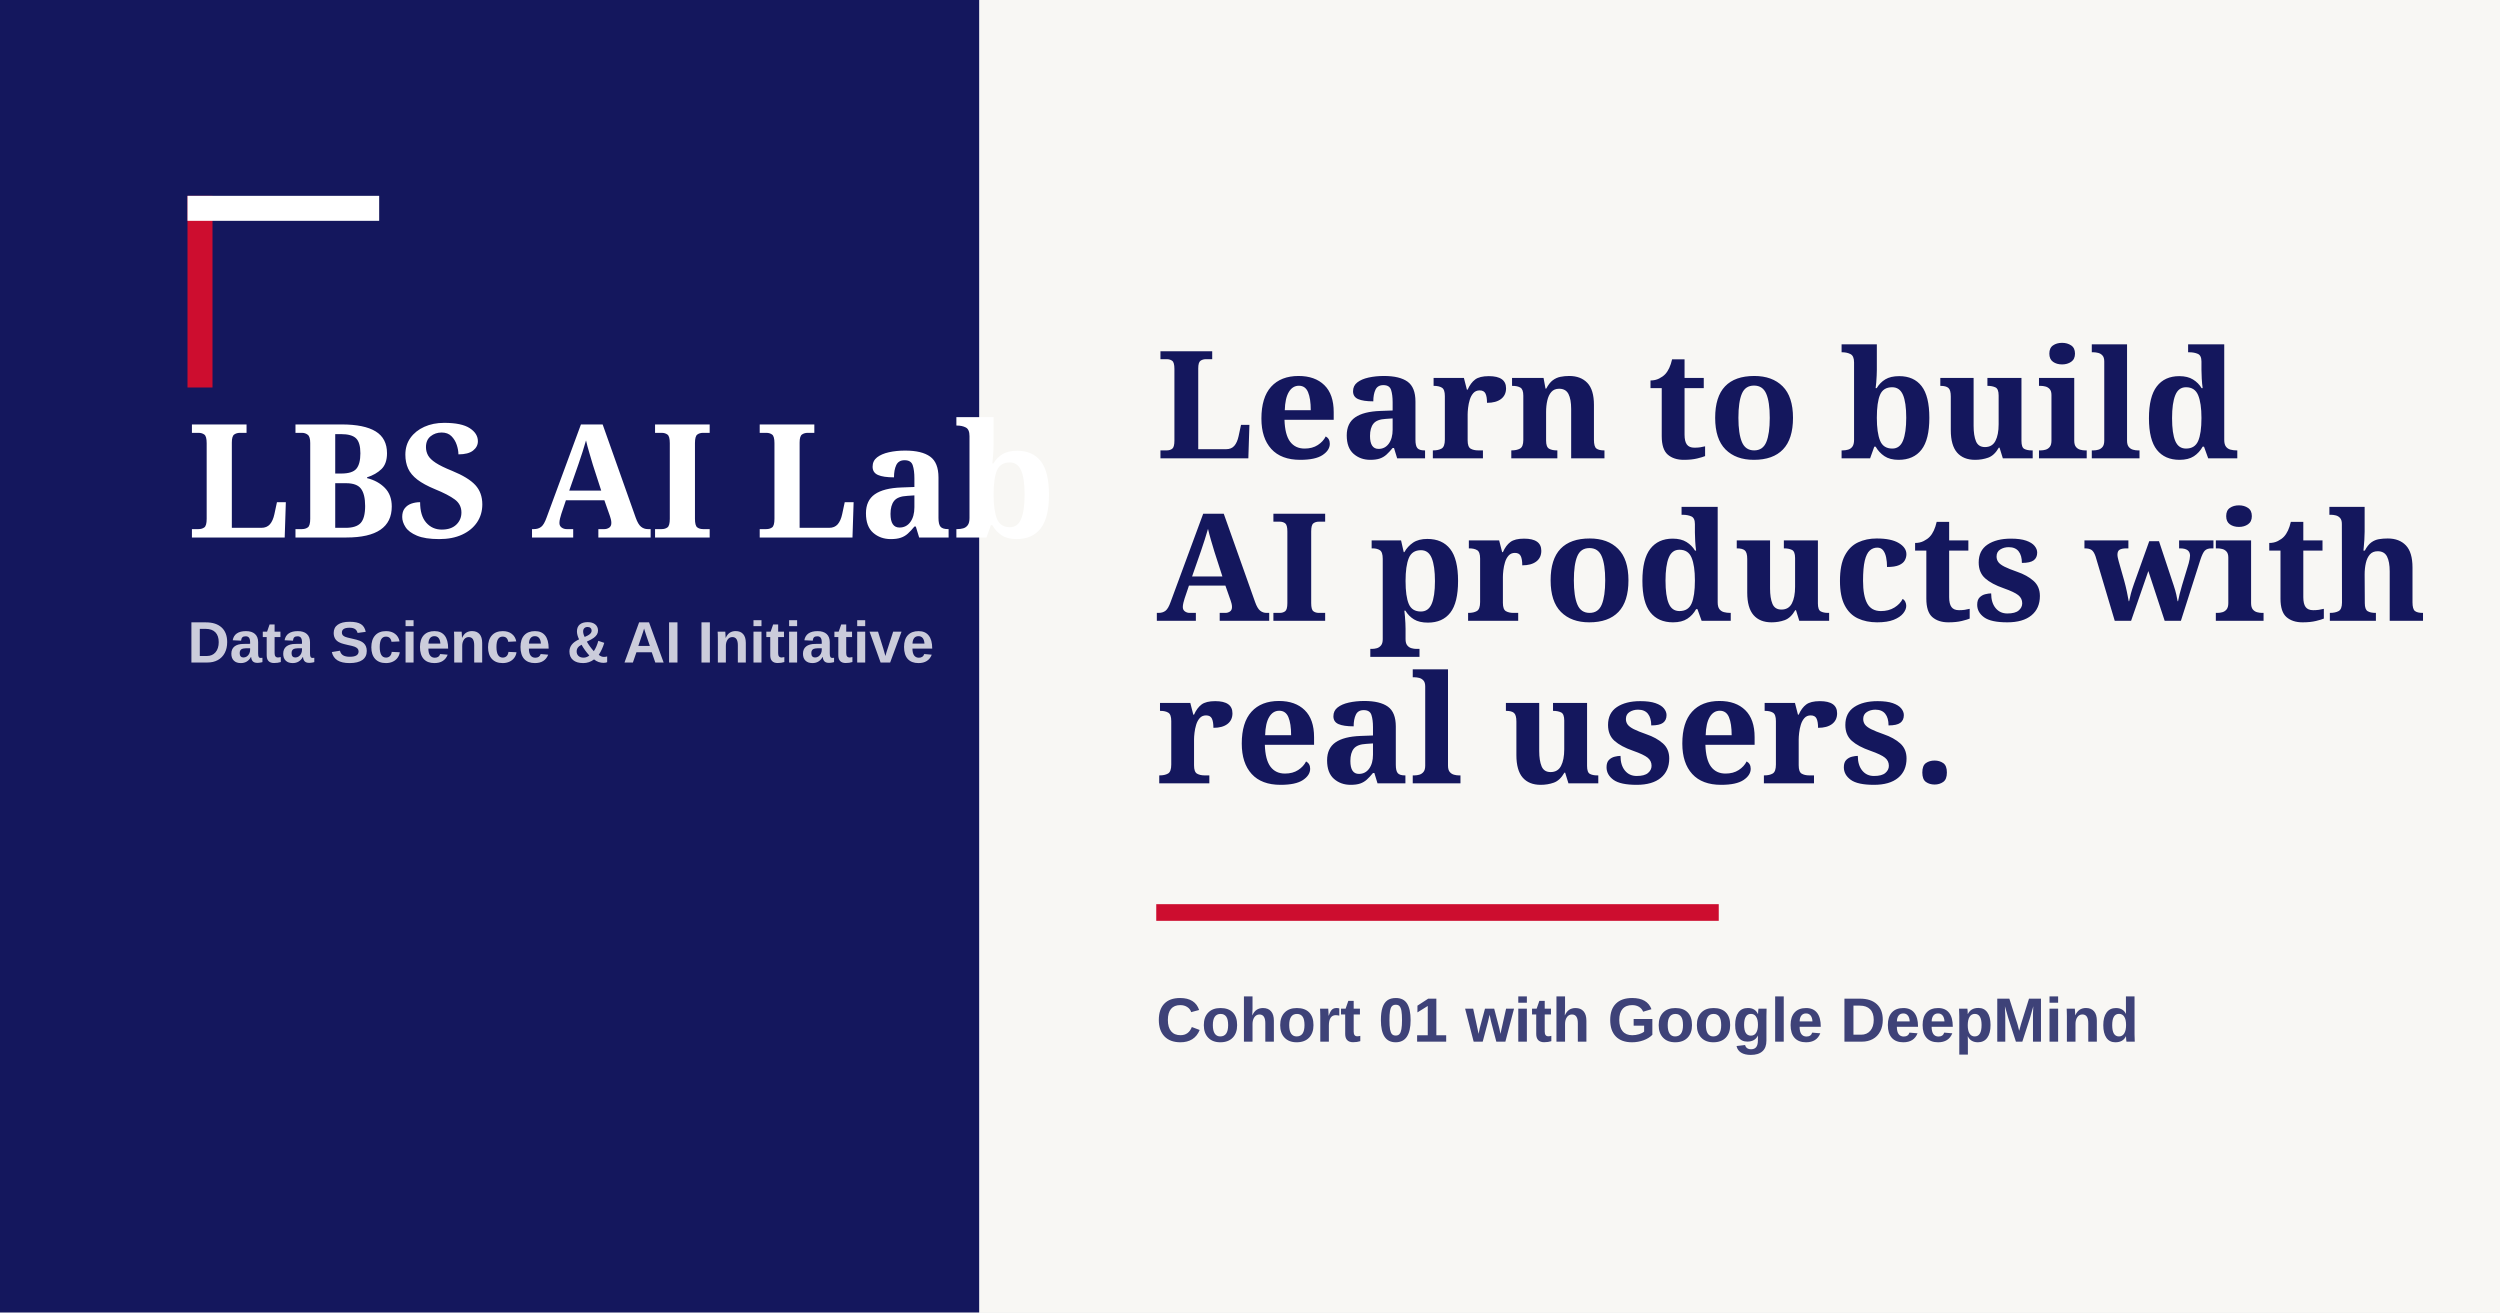
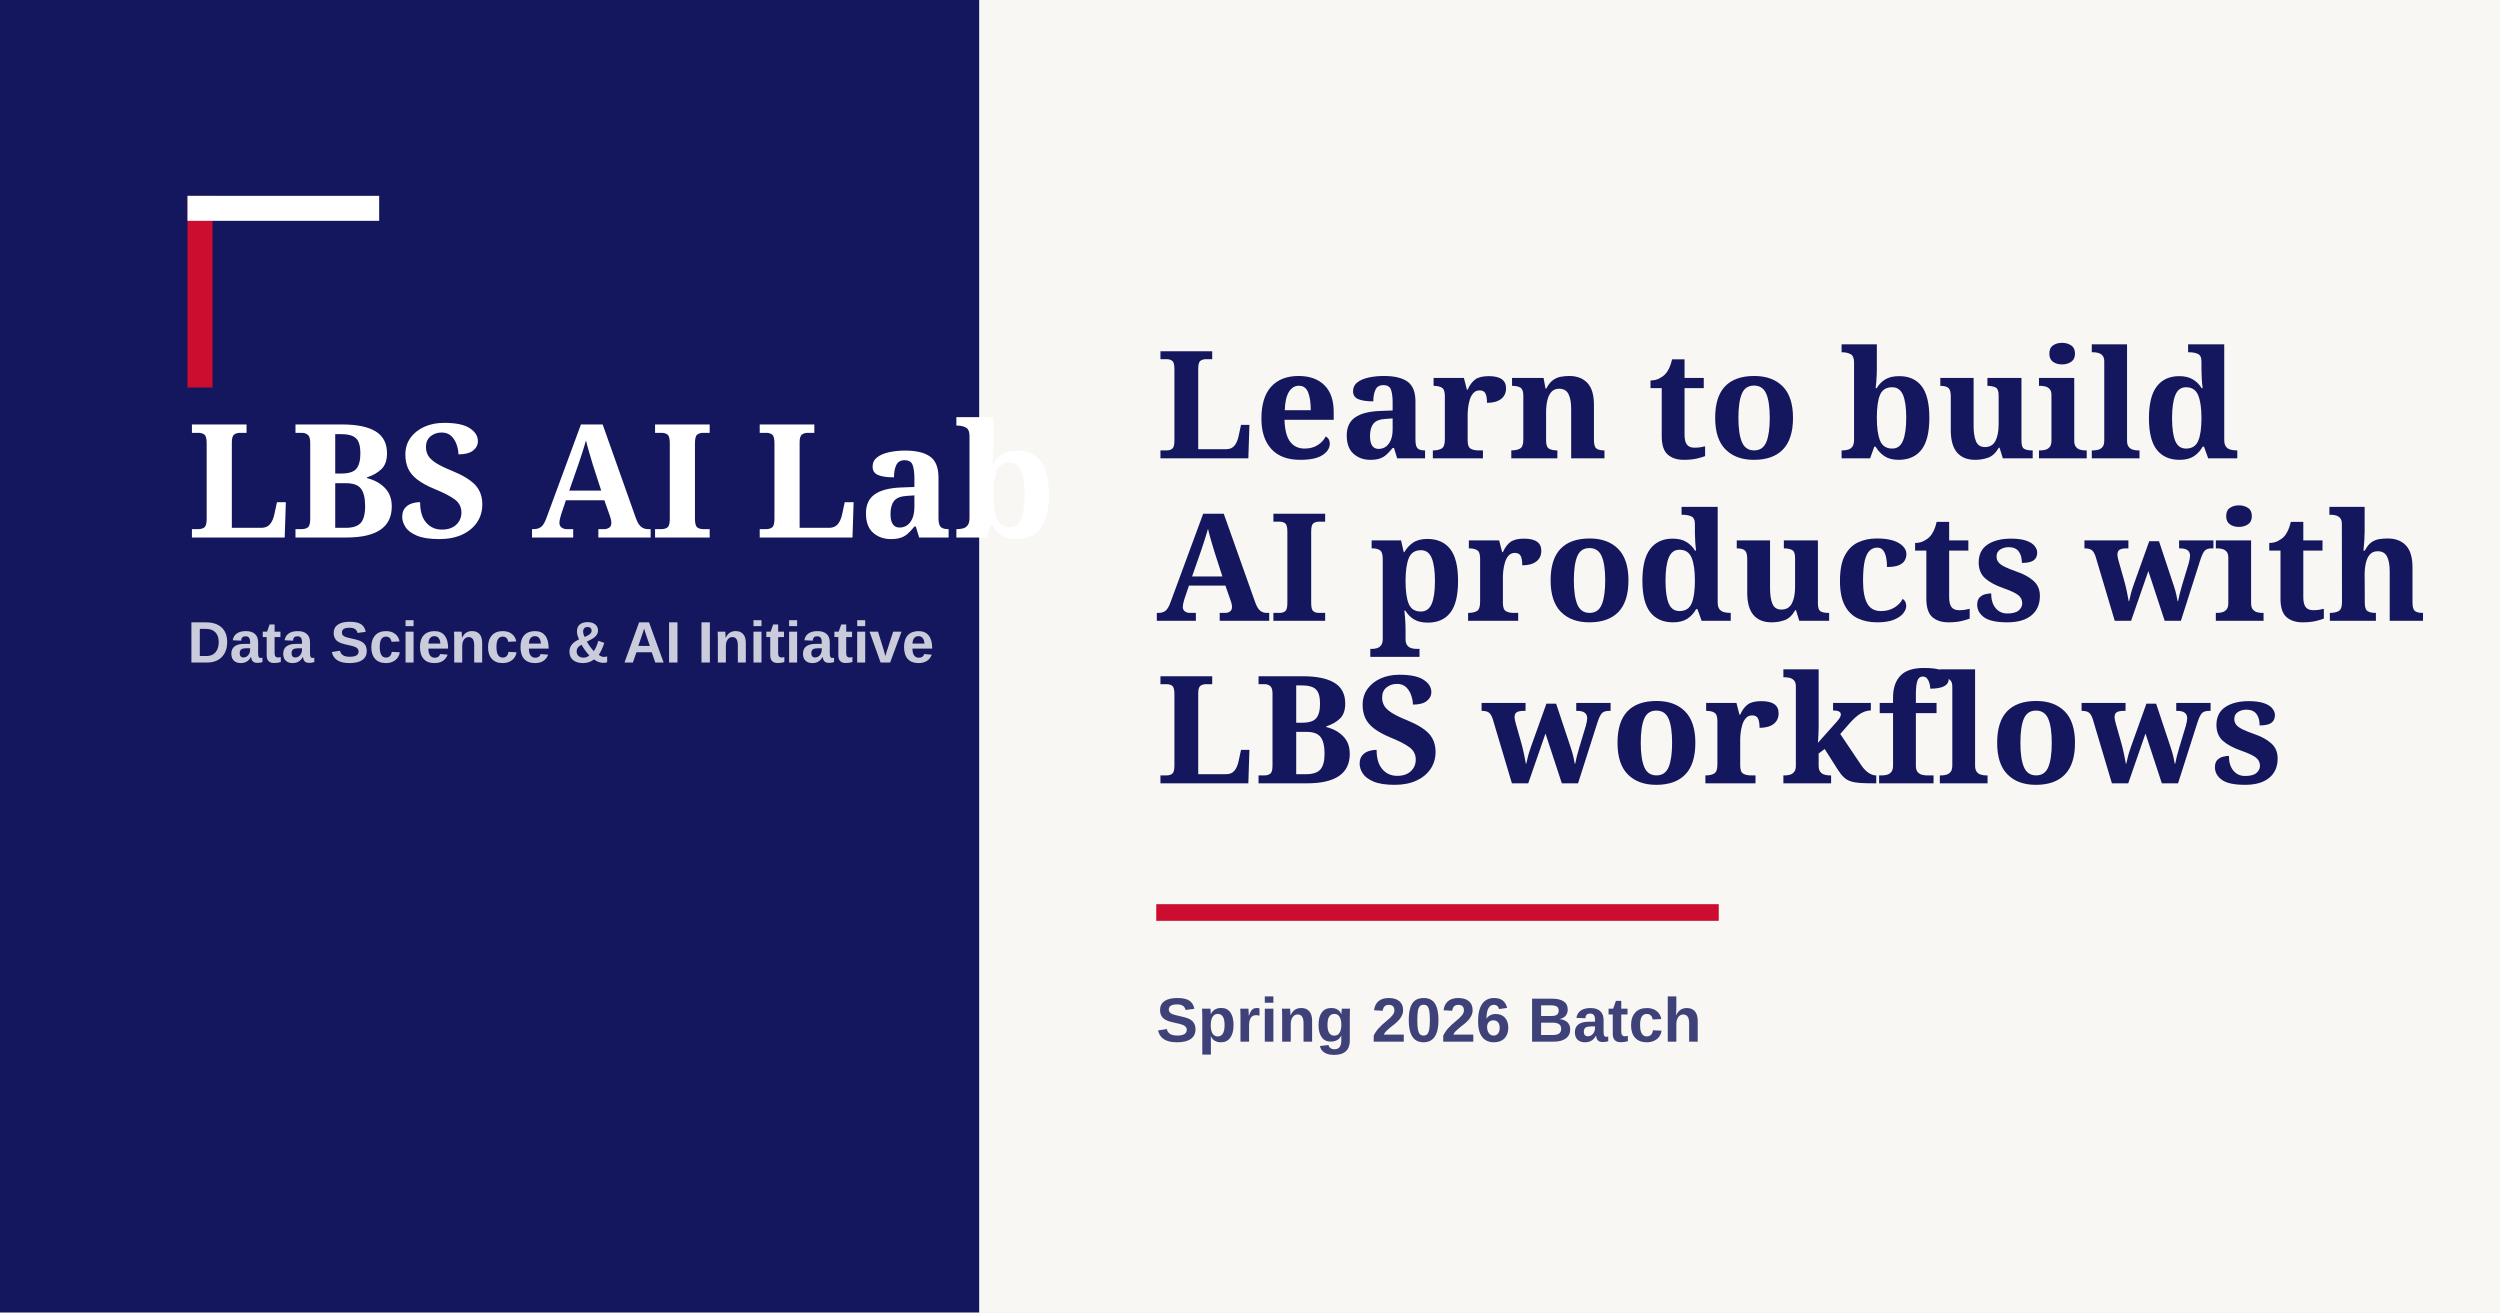
<svg xmlns="http://www.w3.org/2000/svg" viewBox="0 0 1200 630" role="img" aria-labelledby="title desc">
  <rect width="1200" height="630" fill="#f8f7f4" />
  <rect x="0" y="0" width="470" height="630" fill="#14175d" />
  <rect x="90" y="94" width="12" height="92" fill="#cd0d2f" />
  <rect x="90" y="94" width="92" height="12" fill="#ffffff" />
  <text x="90" y="258" fill="#ffffff" font-family="Georgia, serif" font-size="76" font-weight="700">
    LBS AI Lab
  </text>
  <text x="90" y="318" fill="rgba(255,255,255,.78)" font-family="Arial, sans-serif" font-size="28" font-weight="700">
    Data Science &amp; AI Initiative
  </text>
  <text x="555" y="220" fill="#14175d" font-family="Georgia, serif" font-size="72" font-weight="700">
    Learn to build
  </text>
  <text x="555" y="298" fill="#14175d" font-family="Georgia, serif" font-size="72" font-weight="700">
    AI products with
  </text>
  <text x="555" y="376" fill="#14175d" font-family="Georgia, serif" font-size="72" font-weight="700">
-     real users.
+     LBS workflows
  </text>
  <line x1="555" y1="438" x2="825" y2="438" stroke="#cd0d2f" stroke-width="8" />
  <text x="555" y="500" fill="#3e4278" font-family="Arial, sans-serif" font-size="30" font-weight="700">
-     Cohort 01 with Google DeepMind
+     Spring 2026 Batch
  </text>
</svg>
